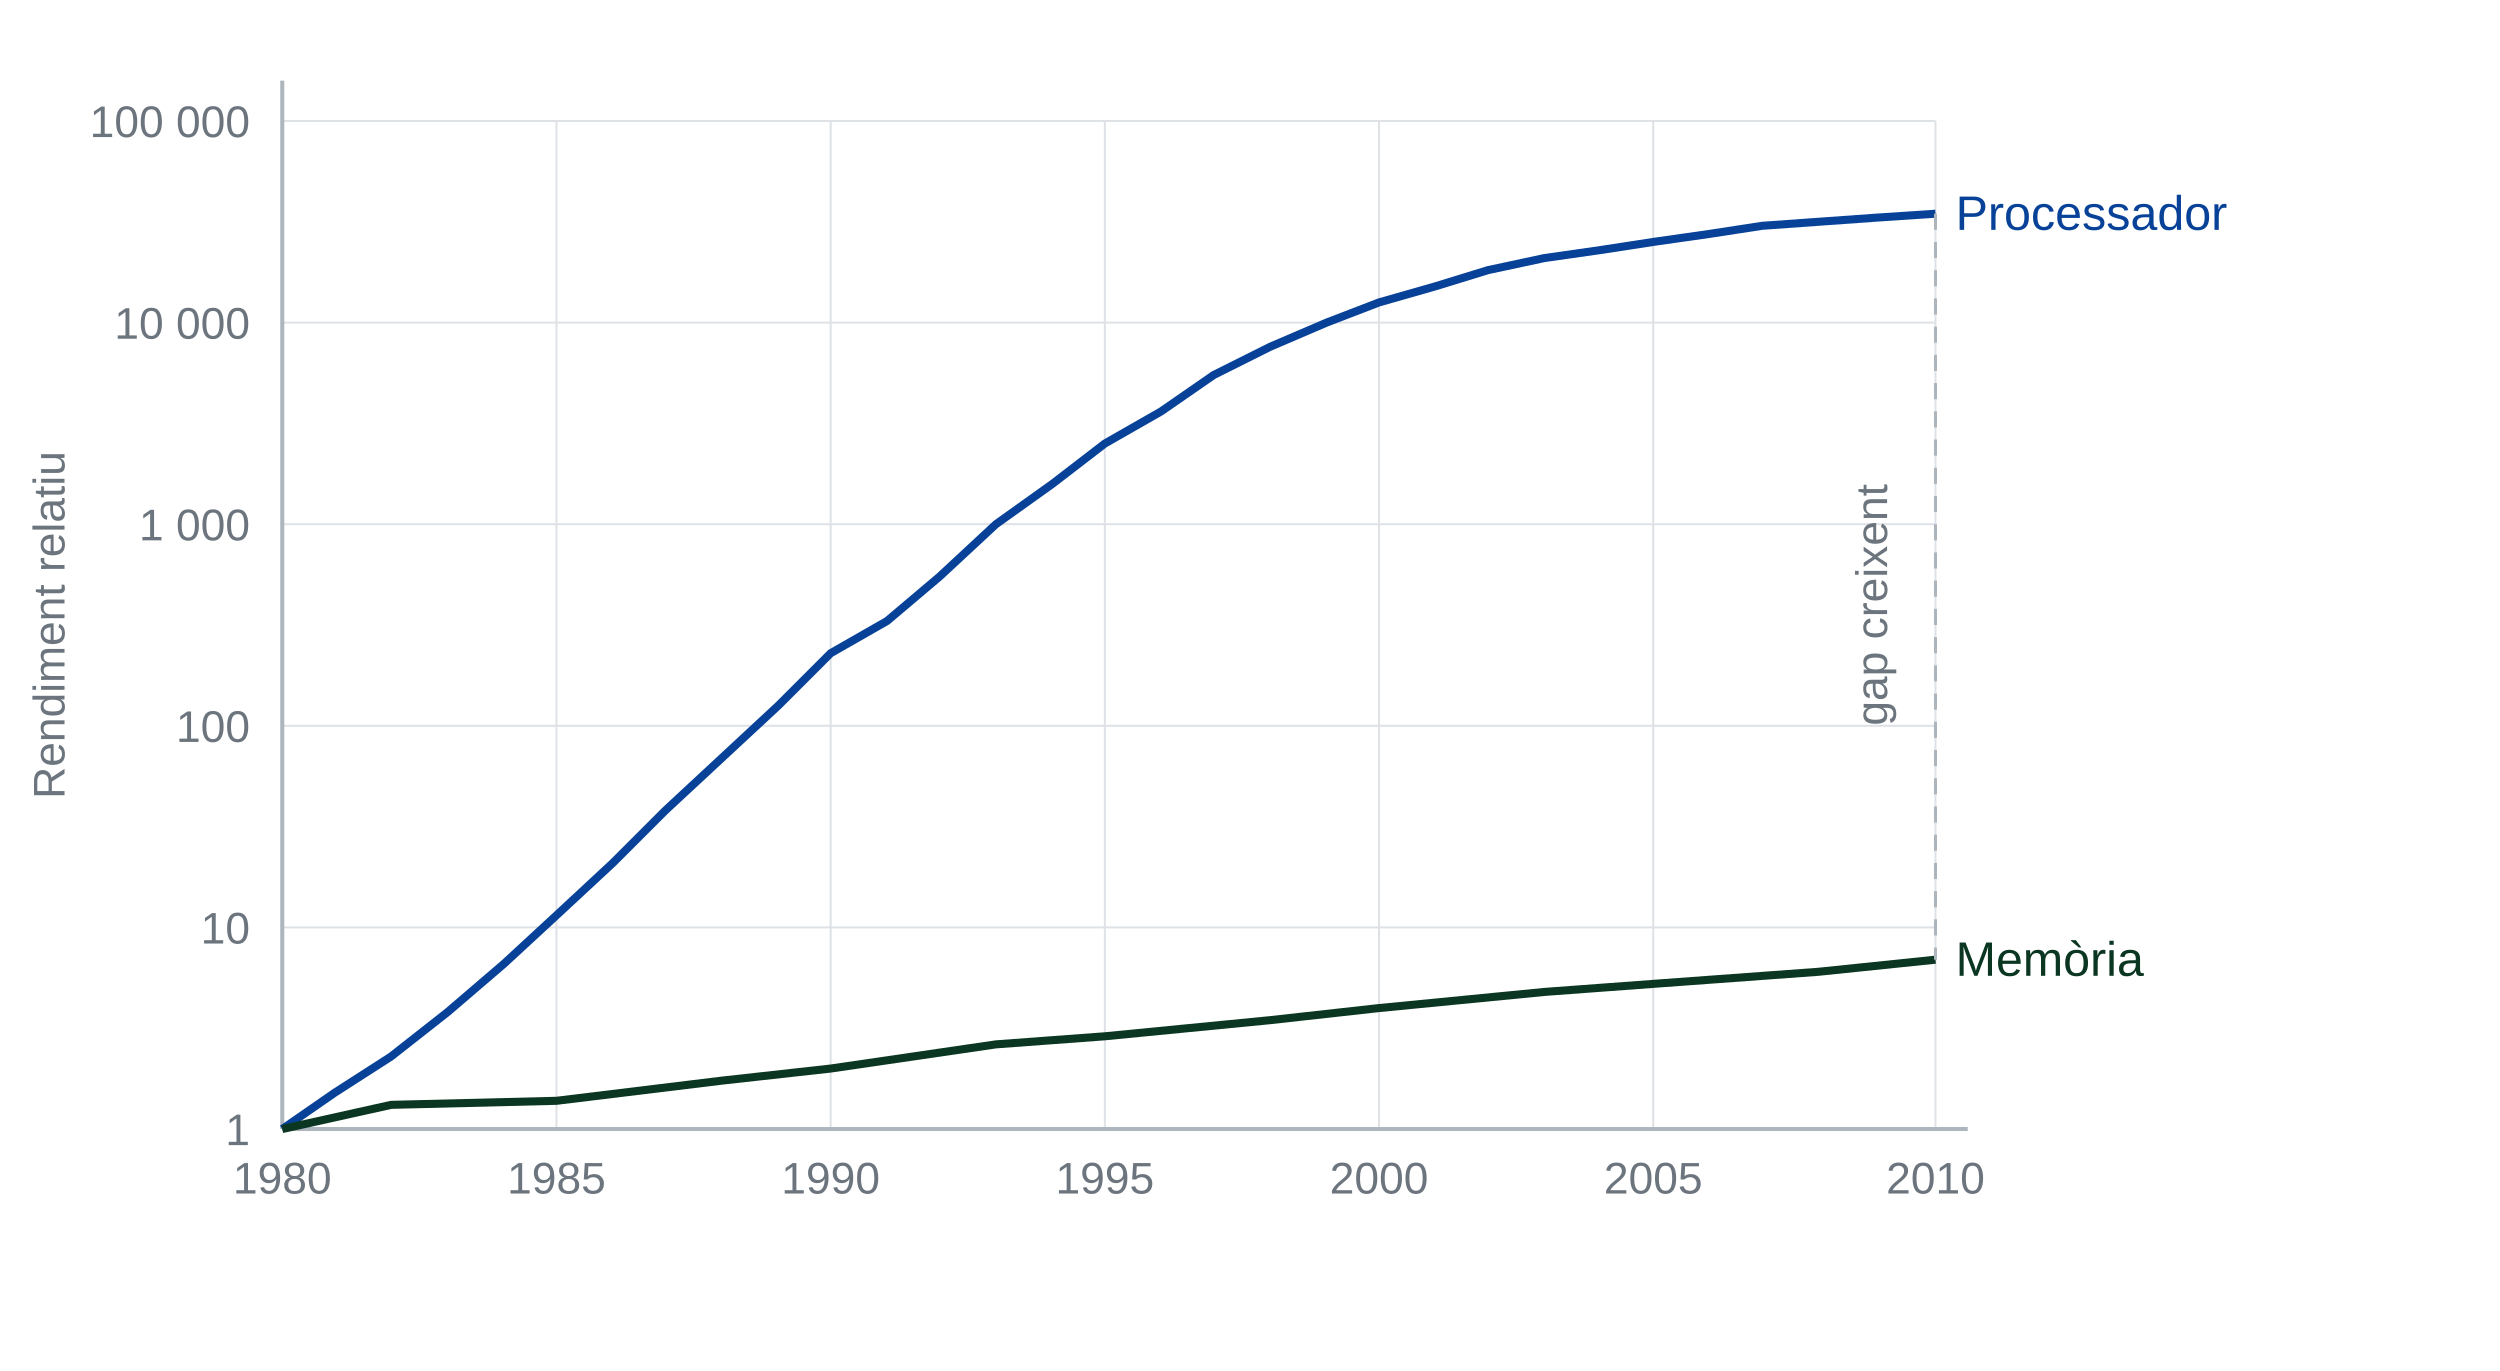
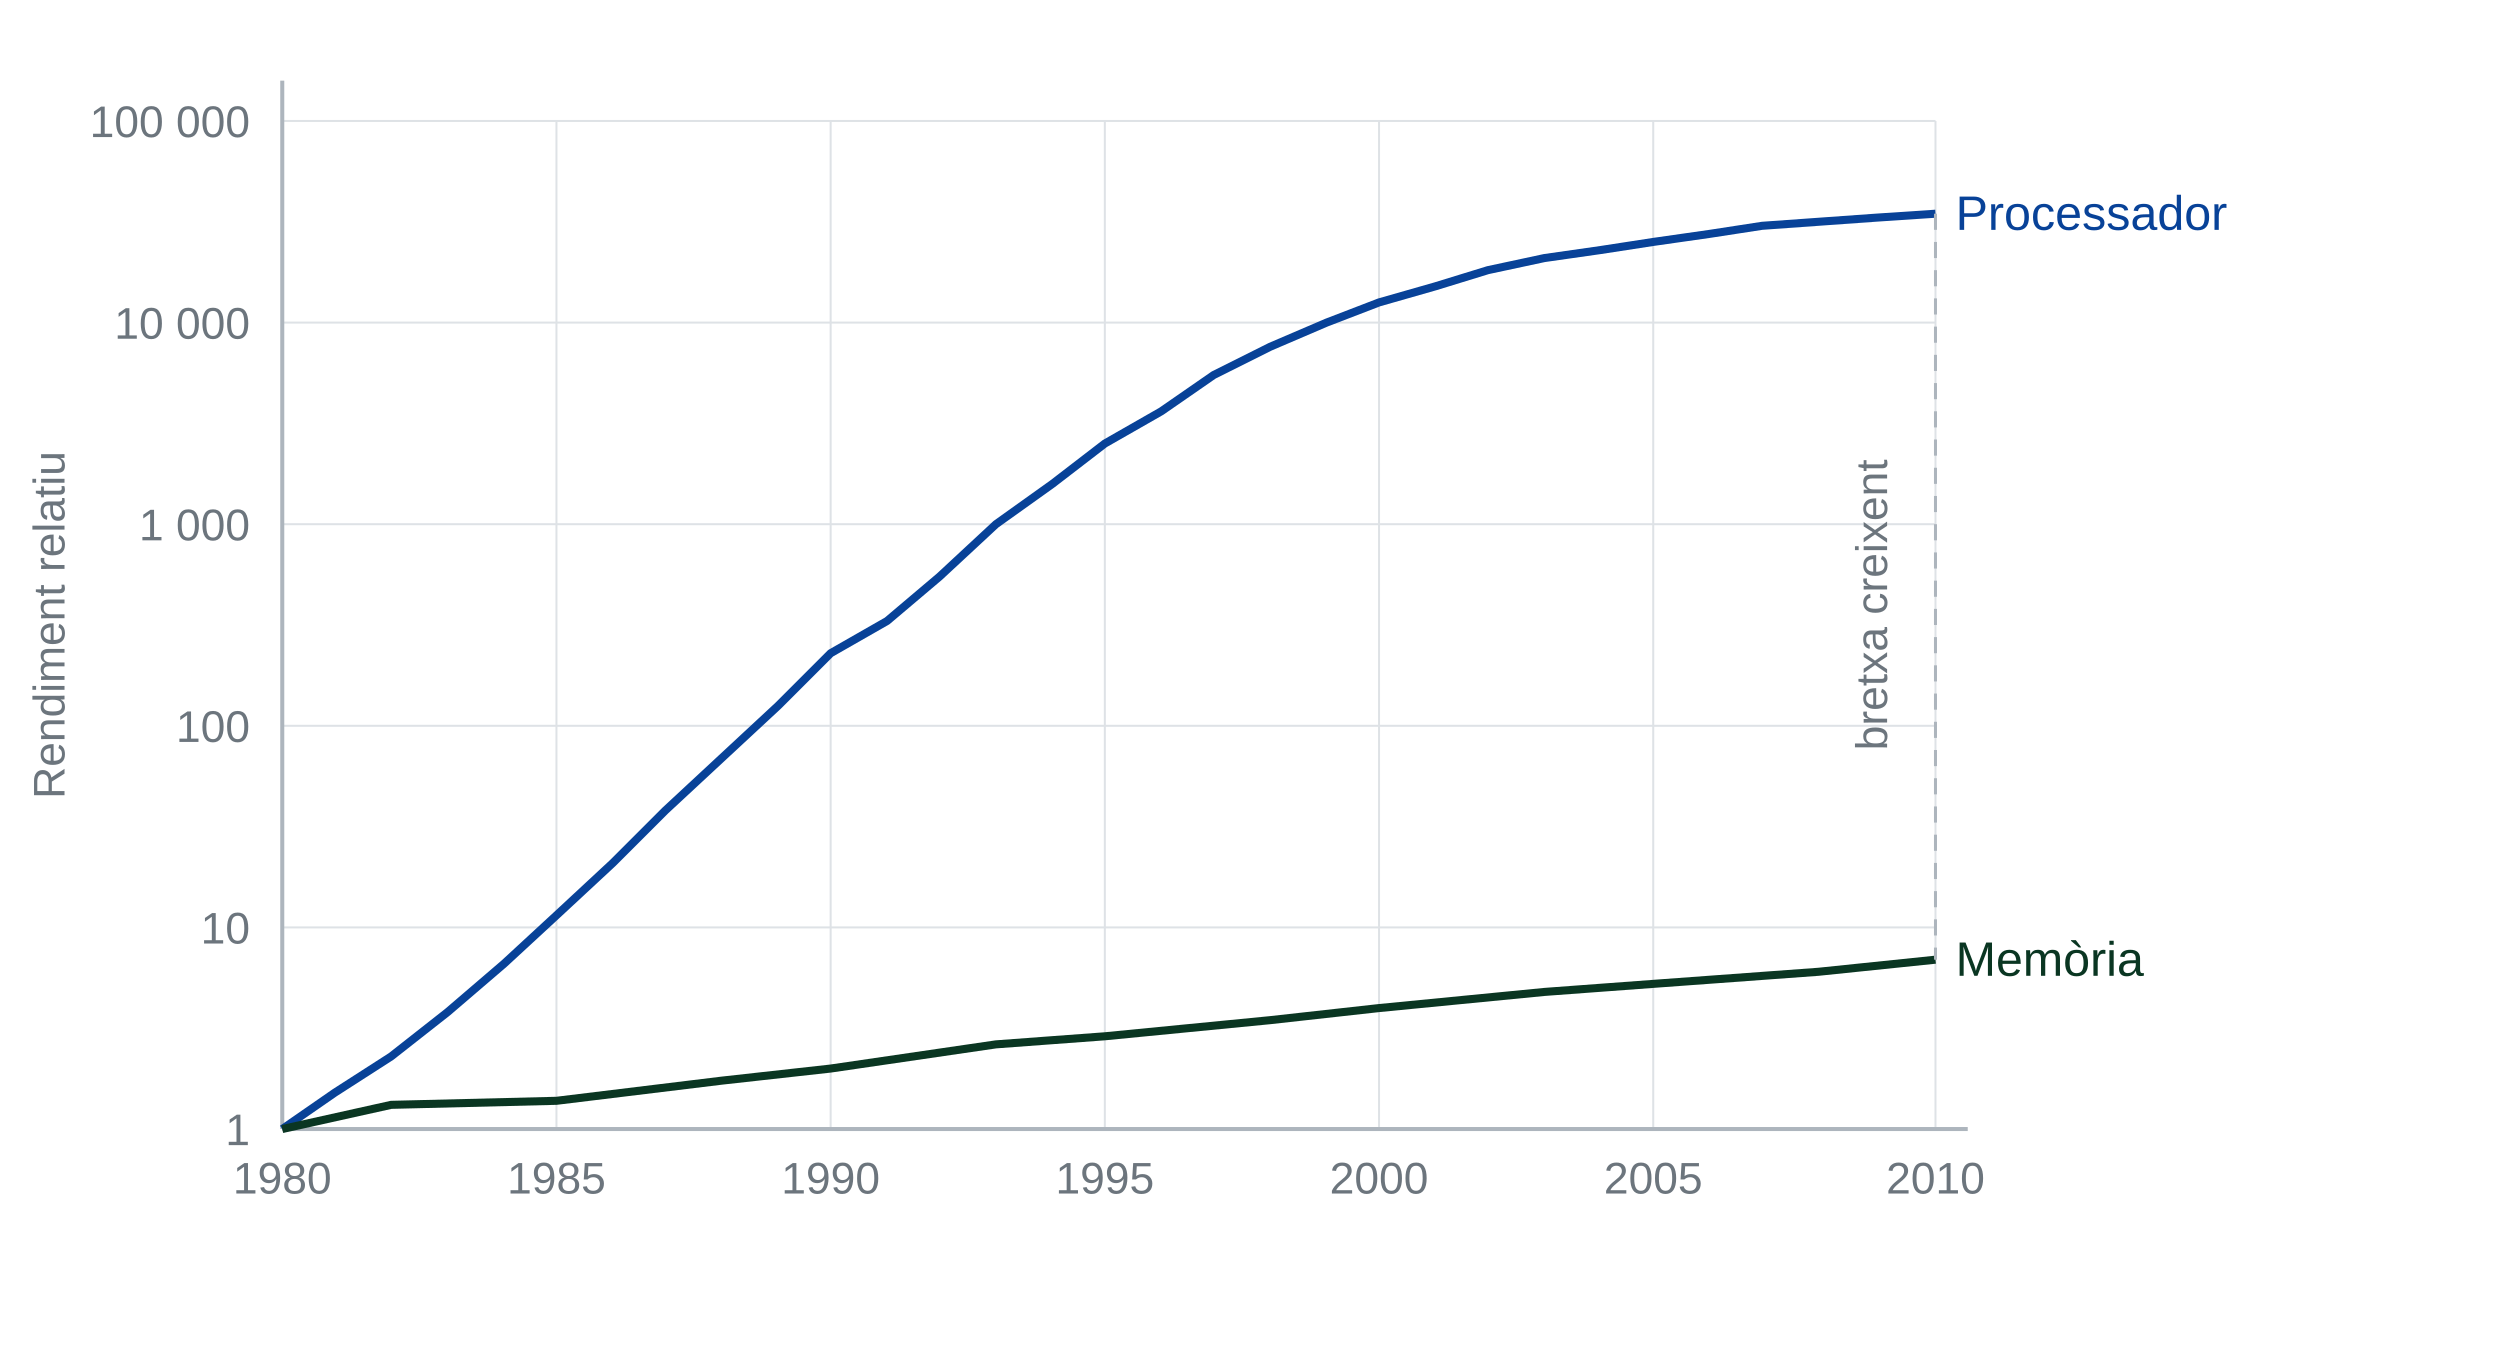
<svg xmlns="http://www.w3.org/2000/svg" width="620" height="340" viewBox="0 0 620 340" role="img">
  <line x1="70" y1="280" x2="480" y2="280" stroke="#dee2e6" stroke-width="0.5" />
  <line x1="70" y1="230" x2="480" y2="230" stroke="#dee2e6" stroke-width="0.5" />
  <line x1="70" y1="180" x2="480" y2="180" stroke="#dee2e6" stroke-width="0.5" />
  <line x1="70" y1="130" x2="480" y2="130" stroke="#dee2e6" stroke-width="0.5" />
  <line x1="70" y1="80" x2="480" y2="80" stroke="#dee2e6" stroke-width="0.5" />
  <line x1="70" y1="30" x2="480" y2="30" stroke="#dee2e6" stroke-width="0.5" />
  <line x1="70" y1="30" x2="70" y2="280" stroke="#dee2e6" stroke-width="0.5" />
  <line x1="138" y1="30" x2="138" y2="280" stroke="#dee2e6" stroke-width="0.5" />
  <line x1="206" y1="30" x2="206" y2="280" stroke="#dee2e6" stroke-width="0.5" />
  <line x1="274" y1="30" x2="274" y2="280" stroke="#dee2e6" stroke-width="0.5" />
  <line x1="342" y1="30" x2="342" y2="280" stroke="#dee2e6" stroke-width="0.5" />
  <line x1="410" y1="30" x2="410" y2="280" stroke="#dee2e6" stroke-width="0.5" />
  <line x1="480" y1="30" x2="480" y2="280" stroke="#dee2e6" stroke-width="0.5" />
  <line x1="70" y1="280" x2="488" y2="280" stroke="#adb5bd" stroke-width="1" />
  <line x1="70" y1="280" x2="70" y2="20" stroke="#adb5bd" stroke-width="1" />
  <text x="62" y="284" font-family="'Liberation Sans', Arial, Helvetica, sans-serif" font-size="11" fill="#6c757d" text-anchor="end">1</text>
  <text x="62" y="234" font-family="'Liberation Sans', Arial, Helvetica, sans-serif" font-size="11" fill="#6c757d" text-anchor="end">10</text>
  <text x="62" y="184" font-family="'Liberation Sans', Arial, Helvetica, sans-serif" font-size="11" fill="#6c757d" text-anchor="end">100</text>
  <text x="62" y="134" font-family="'Liberation Sans', Arial, Helvetica, sans-serif" font-size="11" fill="#6c757d" text-anchor="end">1 000</text>
  <text x="62" y="84" font-family="'Liberation Sans', Arial, Helvetica, sans-serif" font-size="11" fill="#6c757d" text-anchor="end">10 000</text>
  <text x="62" y="34" font-family="'Liberation Sans', Arial, Helvetica, sans-serif" font-size="11" fill="#6c757d" text-anchor="end">100 000</text>
  <text x="70" y="296" font-family="'Liberation Sans', Arial, Helvetica, sans-serif" font-size="11" fill="#6c757d" text-anchor="middle">1980</text>
  <text x="138" y="296" font-family="'Liberation Sans', Arial, Helvetica, sans-serif" font-size="11" fill="#6c757d" text-anchor="middle">1985</text>
  <text x="206" y="296" font-family="'Liberation Sans', Arial, Helvetica, sans-serif" font-size="11" fill="#6c757d" text-anchor="middle">1990</text>
  <text x="274" y="296" font-family="'Liberation Sans', Arial, Helvetica, sans-serif" font-size="11" fill="#6c757d" text-anchor="middle">1995</text>
  <text x="342" y="296" font-family="'Liberation Sans', Arial, Helvetica, sans-serif" font-size="11" fill="#6c757d" text-anchor="middle">2000</text>
  <text x="410" y="296" font-family="'Liberation Sans', Arial, Helvetica, sans-serif" font-size="11" fill="#6c757d" text-anchor="middle">2005</text>
  <text x="480" y="296" font-family="'Liberation Sans', Arial, Helvetica, sans-serif" font-size="11" fill="#6c757d" text-anchor="middle">2010</text>
  <text x="16" y="155" font-family="'Liberation Sans', Arial, Helvetica, sans-serif" font-size="11" fill="#6c757d" text-anchor="middle" transform="rotate(-90,16,155)">Rendiment relatiu</text>
  <polyline points="70,280 83,271 97,262 111,251 125,239 138,227 152,214 165,201 179,188 193,175 206,162 220,154 233,143 247,130 261,120 274,110 288,102 301,93 315,86 329,80 342,75 356,71 369,67 383,64 397,62 410,60 424,58 437,56 451,55 465,54 480,53" fill="none" stroke="#084298" stroke-width="2" stroke-linejoin="round" />
  <polyline points="70,280 97,274 138,273 179,268 206,265 247,259 274,257 315,253 342,250 383,246 410,244 451,241 480,238" fill="none" stroke="#0a3622" stroke-width="2" stroke-linejoin="round" />
  <text x="485" y="57" font-family="'Liberation Sans', Arial, Helvetica, sans-serif" font-size="12" fill="#084298" text-anchor="start">Processador</text>
  <text x="485" y="242" font-family="'Liberation Sans', Arial, Helvetica, sans-serif" font-size="12" fill="#0a3622" text-anchor="start">Memòria</text>
  <line x1="480" y1="53" x2="480" y2="238" stroke="#adb5bd" stroke-width="0.75" stroke-dasharray="4,3" />
-   <text x="468" y="150" font-family="'Liberation Sans', Arial, Helvetica, sans-serif" font-size="11" fill="#6c757d" text-anchor="middle" transform="rotate(-90,468,150)">gap creixent</text>
+   <text x="468" y="150" font-family="'Liberation Sans', Arial, Helvetica, sans-serif" font-size="11" fill="#6c757d" text-anchor="middle" transform="rotate(-90,468,150)">bretxa creixent</text>
</svg>
